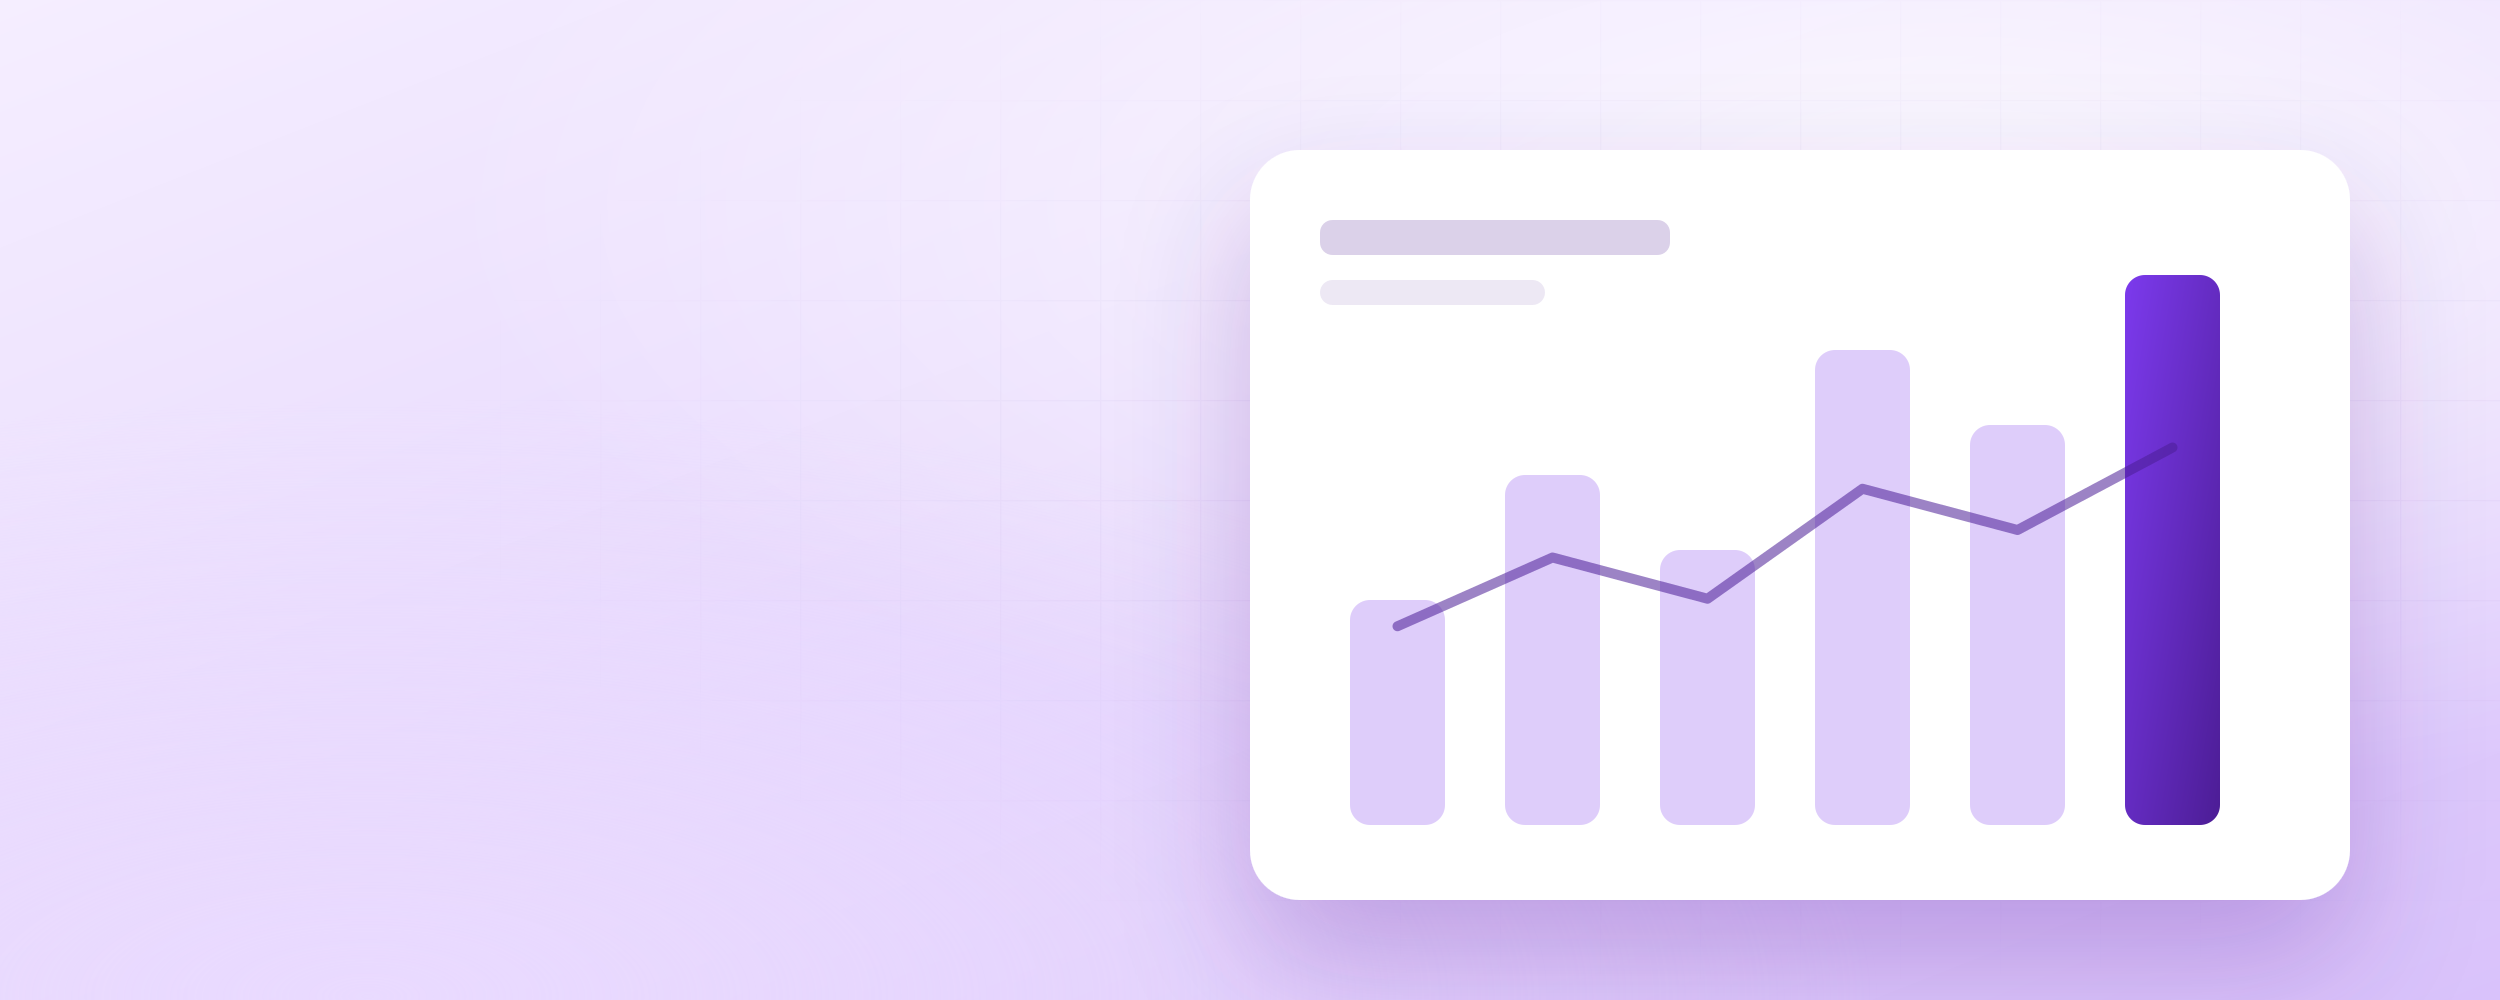
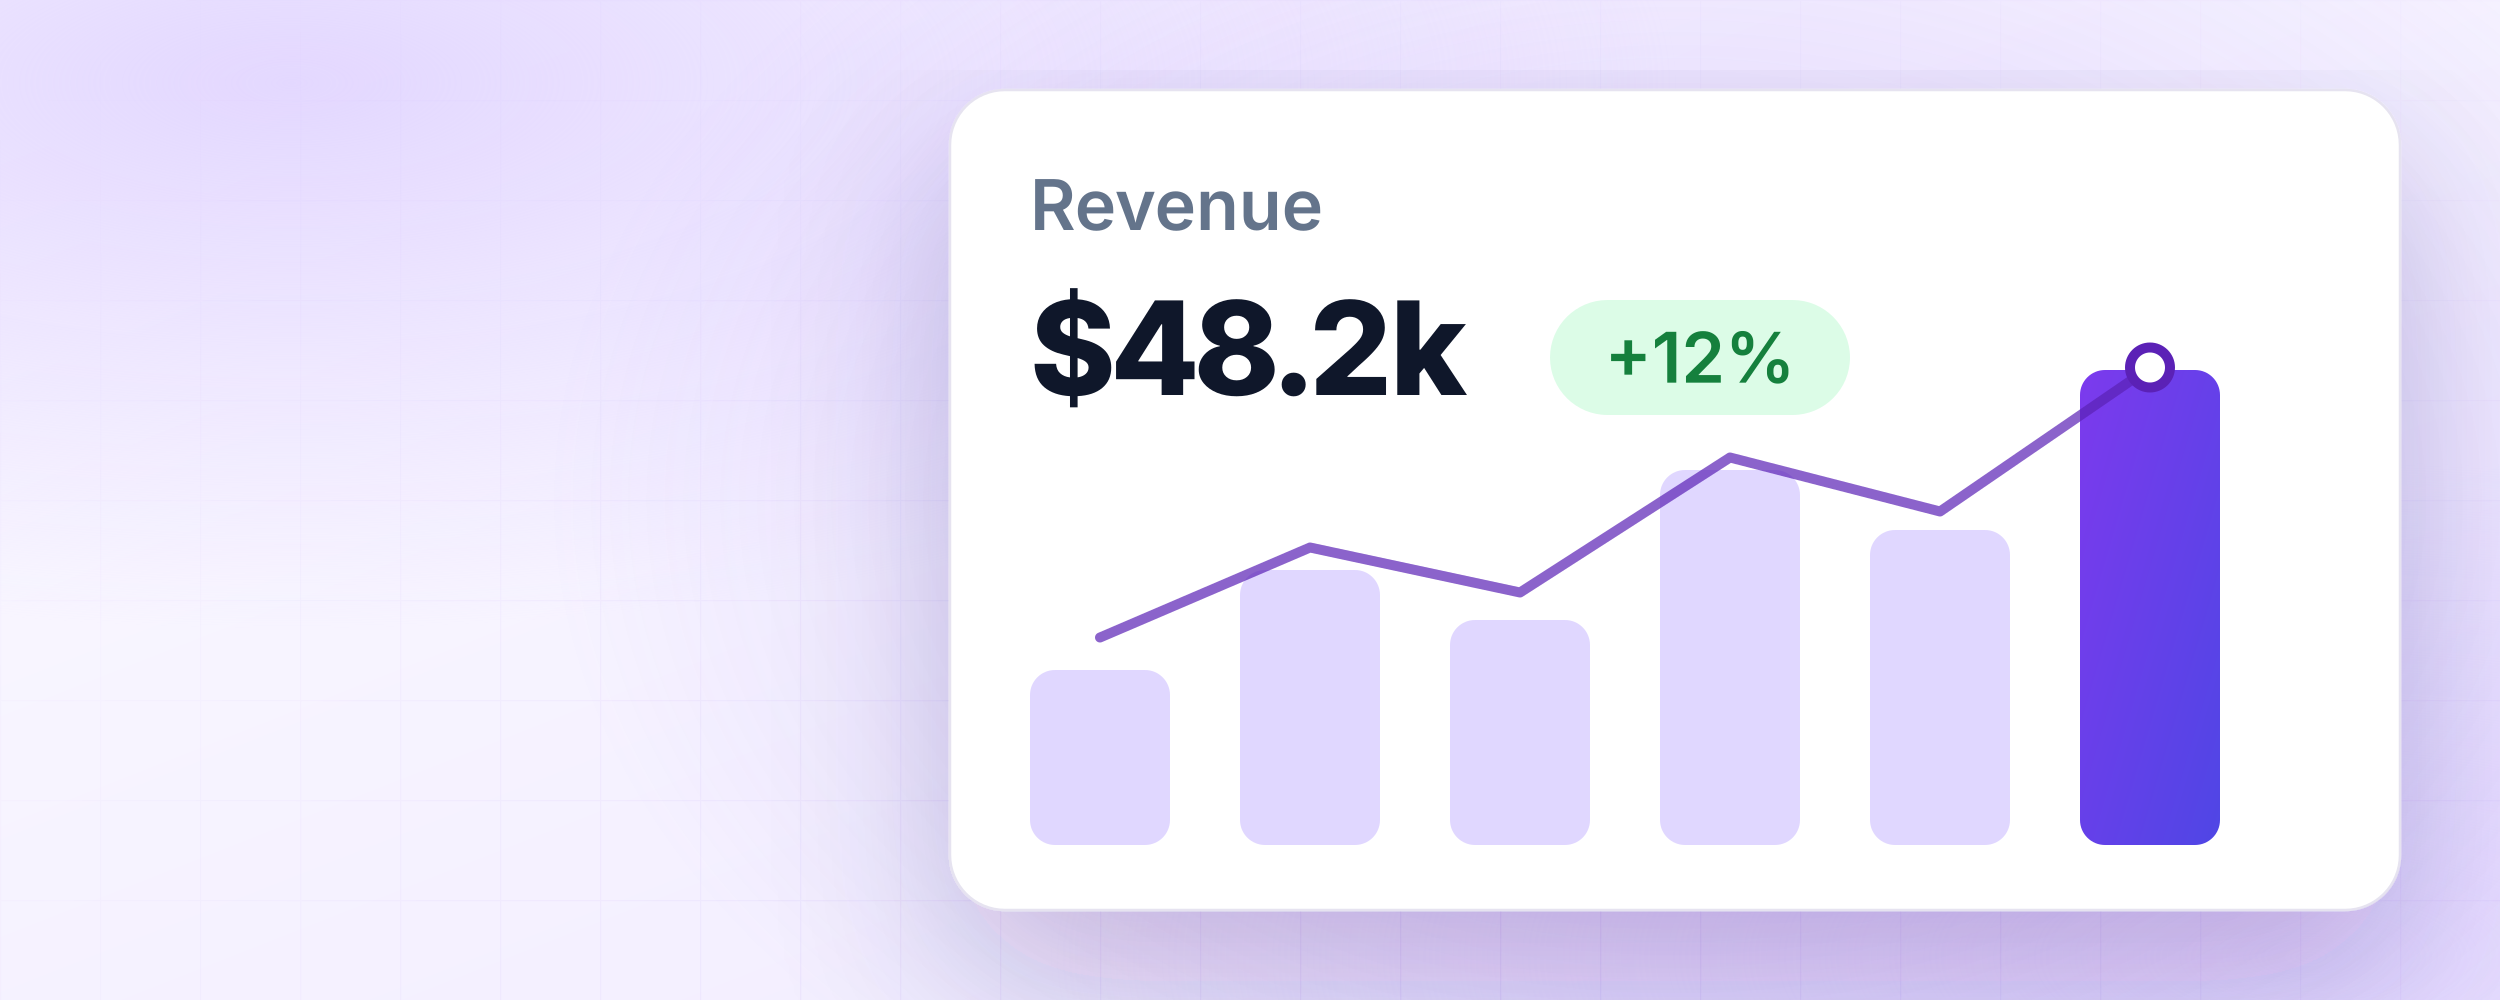
- <svg xmlns="http://www.w3.org/2000/svg" viewBox="0 0 1000 400" width="1000" height="400" role="img">
+ <svg xmlns="http://www.w3.org/2000/svg" xmlns:xlink="http://www.w3.org/1999/xlink" viewBox="0 0 1000 400" width="1000" height="400" role="img">
  <defs>
    <linearGradient id="bg" x1="0" y1="0" x2="1" y2="1">
-       <stop offset="0" stop-color="#F5EEFF" />
-       <stop offset="1" stop-color="#D9C2FB" />
+       <stop offset="0" stop-color="#FCFBFF" />
+       <stop offset="1" stop-color="#EFE9FF" />
    </linearGradient>
-     <radialGradient id="glA" cx=".78" cy=".2" r=".6">
-       <stop offset="0" stop-color="#FFFFFF" stop-opacity=".85" />
-       <stop offset="1" stop-color="#FFFFFF" stop-opacity="0" />
+     <radialGradient id="glowA" cx="0.12" cy="0.08" r="0.55">
+       <stop offset="0" stop-color="#E2D6FF" stop-opacity="0.95" />
+       <stop offset="1" stop-color="#E2D6FF" stop-opacity="0" />
    </radialGradient>
-     <radialGradient id="glB" cx=".15" cy="1" r=".6">
-       <stop offset="0" stop-color="#EADBFF" stop-opacity=".9" />
-       <stop offset="1" stop-color="#EADBFF" stop-opacity="0" />
+     <radialGradient id="glowB" cx="0.92" cy="0.96" r="0.5">
+       <stop offset="0" stop-color="#E2D6FF" stop-opacity="0.85" />
+       <stop offset="1" stop-color="#E2D6FF" stop-opacity="0" />
    </radialGradient>
+     <linearGradient id="gAcc" x1="0" y1="0" x2="1" y2="1">
+       <stop offset="0" stop-color="#7C3AED" />
+       <stop offset="1" stop-color="#4F46E5" />
+     </linearGradient>
+     <linearGradient id="gStroke" x1="0" y1="0" x2="1" y2="0">
+       <stop offset="0" stop-color="#A78BFA" />
+       <stop offset="1" stop-color="#818CF8" />
+     </linearGradient>
    <pattern id="grid" width="40" height="40" patternUnits="userSpaceOnUse">
-       <path d="M40 0H0V40" fill="none" stroke="#4C1D95" stroke-opacity=".07" stroke-width="1" />
+       <path d="M40 0H0V40" fill="none" stroke="#6D28D9" stroke-opacity="0.07" stroke-width="1" />
    </pattern>
-     <radialGradient id="gm" cx=".72" cy=".45" r=".55">
-       <stop offset="0" stop-color="#fff" />
-       <stop offset="1" stop-color="#000" />
+     <radialGradient id="fade" cx="0.5" cy="0.45" r="0.65">
+       <stop offset="0" stop-color="#fff" stop-opacity="1" />
+       <stop offset="1" stop-color="#fff" stop-opacity="0" />
    </radialGradient>
-     <mask id="fade">
-       <rect width="1000" height="400" fill="url(#gm)" />
+     <mask id="gridMask">
+       <rect width="1200" height="800" fill="url(#fade)" />
    </mask>
-     <filter id="e1" x="-20%" y="-20%" width="140%" height="160%">
-       <feDropShadow dx="0" dy="2" stdDeviation="2" flood-color="#4C1D95" flood-opacity=".10" />
-       <feDropShadow dx="0" dy="14" stdDeviation="18" flood-color="#4C1D95" flood-opacity=".16" />
+     <filter id="e1" x="-10%" y="-10%" width="120%" height="140%">
+       <feDropShadow dx="0" dy="1" stdDeviation="1.2" flood-color="#0F172A" flood-opacity="0.07" />
+       <feDropShadow dx="0" dy="12" stdDeviation="18" flood-color="#2E1065" flood-opacity="0.08" />
    </filter>
-     <filter id="e2" x="-30%" y="-30%" width="160%" height="180%">
-       <feDropShadow dx="0" dy="3" stdDeviation="3" flood-color="#4C1D95" flood-opacity=".12" />
-       <feDropShadow dx="0" dy="24" stdDeviation="26" flood-color="#4C1D95" flood-opacity=".24" />
+     <filter id="e2" x="-15%" y="-15%" width="130%" height="160%">
+       <feDropShadow dx="0" dy="2" stdDeviation="3" flood-color="#0F172A" flood-opacity="0.10" />
+       <feDropShadow dx="0" dy="28" stdDeviation="34" flood-color="#2E1065" flood-opacity="0.20" />
    </filter>
-     <linearGradient id="acc" x1="0" y1="0" x2="1" y2="1">
-       <stop offset="0" stop-color="#7C3AED" />
-       <stop offset="1" stop-color="#4C1D95" />
-     </linearGradient>
+     <radialGradient id="spot" cx="0.5" cy="0.5" r="0.5">
+       <stop offset="0" stop-color="#8B5CF6" stop-opacity="0.24" />
+       <stop offset="1" stop-color="#8B5CF6" stop-opacity="0" />
+     </radialGradient>
+     <path id="g600_R" d="M150 0V1490H707Q964 1490 1098.0 1358.0Q1232 1226 1232 1013Q1232 862 1164.0 753.0Q1096 644 964 592L1287 0H988L695 547H417V0ZM417 768H668Q819 768 889.0 831.5Q959 895 959 1013Q959 1133 889.0 1199.5Q819 1266 666 1266H417Z" />
+     <path id="g600_e" d="M632 -23Q463 -23 341.5 48.0Q220 119 154.5 248.0Q89 377 89 552Q89 724 153.5 854.5Q218 985 336.5 1058.5Q455 1132 615 1132Q751 1132 867.5 1072.5Q984 1013 1055.0 888.5Q1126 764 1126 568V486H348Q353 337 431.5 259.0Q510 181 635 181Q721 181 782.5 218.0Q844 255 870 326L1109 277Q1069 142 943.5 59.5Q818 -23 632 -23ZM349 663H873Q861 783 796.5 855.5Q732 928 616 928Q497 928 427.5 851.5Q358 775 349 663Z" />
+     <path id="g600_v" d="M455 0 39 1118H317L521 510Q546 436 565.5 361.0Q585 286 604 210Q622 286 641.0 361.0Q660 436 685 510L888 1118H1164L746 0Z" />
+     <path id="g600_n" d="M398 655V0H138V1118H384L387 895Q487 1132 733 1132Q906 1132 1010.5 1022.0Q1115 912 1115 711V0H855V671Q855 783 797.0 847.0Q739 911 637 911Q533 911 465.5 844.0Q398 777 398 655Z" />
+     <path id="g600_u" d="M521 -14Q348 -14 243.0 96.0Q138 206 138 407V1118H398V447Q398 335 456.5 271.0Q515 207 617 207Q721 207 788.0 274.0Q855 341 855 463V1118H1116V0H869L867 224Q767 -14 521 -14Z" />
+     <path id="g800_dollar" d="M630 -194V-18Q376 -5 226.0 121.5Q76 248 72 492H411Q416 397 474.5 343.0Q533 289 630 277V612L524 637Q331 681 221.0 781.0Q111 881 111 1049Q111 1178 177.0 1277.5Q243 1377 360.0 1437.0Q477 1497 630 1508V1684H750V1508Q905 1498 1019.0 1437.5Q1133 1377 1195.5 1276.5Q1258 1176 1260 1046H921Q908 1189 750 1213V895L825 877Q1041 829 1160.5 720.0Q1280 611 1280 432Q1280 231 1140.0 112.5Q1000 -6 750 -18V-194ZM750 278Q831 290 877.0 331.5Q923 373 923 433Q923 487 880.0 522.0Q837 557 750 583ZM630 924V1213Q553 1202 514.5 1164.0Q476 1126 476 1073Q476 1016 517.0 981.5Q558 947 630 924Z" />
+     <path id="g800_four_tf" d="M43 249V525L655 1490H1100V528H1279V249H1100V0H761V249ZM769 528V1114H757L394 540V528Z" />
+     <path id="g800_eight_tf" d="M660 -20Q487 -20 352.5 35.0Q218 90 140.5 185.5Q63 281 63 402Q63 495 107.0 572.5Q151 650 226.5 701.5Q302 753 396 768V777Q273 801 195.0 893.0Q117 985 117 1108Q117 1224 188.0 1314.5Q259 1405 381.5 1457.5Q504 1510 660 1510Q817 1510 940.0 1457.5Q1063 1405 1134.0 1314.0Q1205 1223 1205 1108Q1205 984 1126.0 892.5Q1047 801 926 777V768Q1018 753 1093.5 701.5Q1169 650 1214.0 572.5Q1259 495 1259 402Q1259 281 1181.5 185.5Q1104 90 969.0 35.0Q834 -20 660 -20ZM660 231Q761 231 824.5 287.5Q888 344 888 432Q888 520 823.5 577.0Q759 634 660 634Q562 634 498.0 577.0Q434 520 434 432Q434 344 497.0 287.5Q560 231 660 231ZM660 884Q747 884 803.0 936.0Q859 988 859 1068Q859 1148 803.5 1198.5Q748 1249 660 1249Q574 1249 518.5 1198.5Q463 1148 463 1068Q463 988 518.5 936.0Q574 884 660 884Z" />
+     <path id="g800_period_tf" d="M276 -21Q196 -21 141.5 32.5Q87 86 87 165Q87 245 141.5 298.5Q196 352 276 352Q356 352 410.5 298.5Q465 245 465 165Q465 86 410.5 32.5Q356 -21 276 -21Z" />
+     <path id="g800_two_tf" d="M122 0V253L664 732Q756 816 807.5 882.5Q859 949 859 1034Q859 1127 799.0 1180.0Q739 1233 647 1233Q552 1233 495.0 1177.0Q438 1121 438 1019H102Q102 1170 170.5 1280.0Q239 1390 362.0 1450.0Q485 1510 648 1510Q816 1510 940.5 1453.5Q1065 1397 1133.0 1295.5Q1201 1194 1201 1061Q1201 976 1167.5 893.0Q1134 810 1046.0 708.5Q958 607 797 467L612 295V285H1220V0Z" />
+     <path id="g800_k" d="M115 0V1490H464V714H480L800 1118H1197L798 630L1213 0H810L538 427L464 339V0Z" />
+     <path id="g600_plus_case" d="M576 235V632H187V845H576V1241H802V845H1192V632H802V235Z" />
+     <path id="g600_one" d="M717 1490V0H452V1252H442L94 1002V1256L421 1490Z" />
+     <path id="g600_two" d="M134 0V192L651 701Q760 812 817.0 891.0Q874 970 874 1065Q874 1170 803.5 1231.0Q733 1292 627 1292Q515 1292 448.0 1225.5Q381 1159 381 1044H126Q126 1185 190.5 1290.0Q255 1395 369.0 1452.5Q483 1510 630 1510Q779 1510 892.0 1454.0Q1005 1398 1068.0 1300.5Q1131 1203 1131 1078Q1131 996 1099.5 916.0Q1068 836 988.0 737.0Q908 638 763 498L504 234V223H1153V0Z" />
+     <path id="g600_percent" d="M1543 -27Q1440 -27 1370.0 17.0Q1300 61 1264.0 133.5Q1228 206 1228 293V371Q1228 458 1265.0 530.5Q1302 603 1372.0 647.0Q1442 691 1543 691Q1646 691 1715.5 647.0Q1785 603 1820.5 530.0Q1856 457 1856 371V293Q1856 206 1820.0 133.0Q1784 60 1714.0 16.5Q1644 -27 1543 -27ZM515 796Q412 796 342.0 840.0Q272 884 236.0 957.0Q200 1030 200 1116V1194Q200 1281 237.0 1354.0Q274 1427 344.0 1470.5Q414 1514 515 1514Q618 1514 687.5 1470.0Q757 1426 792.5 1353.5Q828 1281 828 1194V1116Q828 1029 792.0 956.5Q756 884 686.0 840.0Q616 796 515 796ZM414 0 1438 1490H1633L609 0ZM1543 139Q1613 139 1639.5 186.5Q1666 234 1666 293V371Q1666 429 1640.5 477.5Q1615 526 1543 526Q1474 526 1446.0 477.0Q1418 428 1418 371V293Q1418 234 1445.5 186.5Q1473 139 1543 139ZM515 962Q585 962 611.5 1009.5Q638 1057 638 1116V1194Q638 1252 612.5 1300.5Q587 1349 515 1349Q446 1349 418.5 1300.0Q391 1251 391 1194V1116Q391 1057 418.0 1009.5Q445 962 515 962Z" />
  </defs>
+   <style>
+ .pulse{transform-box:fill-box;transform-origin:center;animation:pulse 2.4s cubic-bezier(.2,.7,.3,1) infinite}
+ @keyframes pulse{0%{transform:scale(1);opacity:.30}75%{transform:scale(2.1);opacity:0}100%{transform:scale(2.1);opacity:0}}
+ .caret{animation:blink 1.1s steps(1) infinite}
+ @keyframes blink{0%,55%{opacity:1}56%,100%{opacity:0}}
+ .press{transform-box:fill-box;transform-origin:0 0;animation:press 3.2s ease-in-out infinite}
+ @keyframes press{0%,58%,100%{transform:translate(0,0) scale(1)}66%{transform:translate(1.5px,2px) scale(.9)}74%{transform:translate(0,0) scale(1)}}
+ .ripple{transform-box:fill-box;transform-origin:center;opacity:0;animation:ripple 3.2s ease-out infinite}
+ @keyframes ripple{0%,62%{opacity:0;transform:scale(.4)}68%{opacity:.5}100%{opacity:0;transform:scale(2.4)}}
+ .sweep{animation:sweep 4.8s cubic-bezier(.45,0,.2,1) infinite}
+ @keyframes sweep{0%{transform:translateY(-470px);opacity:0}8%{opacity:1}72%{transform:translateY(0);opacity:1}100%{transform:translateY(0);opacity:1}}
+ .ring{transform-box:fill-box;transform-origin:50% 12%;animation:ring 4s ease-in-out infinite}
+ @keyframes ring{0%,70%,100%{transform:rotate(0)}74%{transform:rotate(14deg)}78%{transform:rotate(-12deg)}82%{transform:rotate(8deg)}86%{transform:rotate(-4deg)}90%{transform:rotate(0)}}
+ .glow{animation:glow 2.6s ease-in-out infinite}
+ @keyframes glow{0%,100%{opacity:1}50%{opacity:.45}}
+ .float{animation:float 6s ease-in-out infinite}
+ @keyframes float{0%,100%{transform:translateY(0)}50%{transform:translateY(-6px)}}
+ @media (prefers-reduced-motion: reduce){*{animation:none!important}}
+ </style>
  <rect width="1000" height="400" fill="url(#bg)" />
-   <rect width="1000" height="400" fill="url(#glA)" />
-   <rect width="1000" height="400" fill="url(#glB)" />
-   <rect width="1000" height="400" fill="url(#grid)" mask="url(#fade)" />
-   <g filter="url(#e2)">
-     <rect x="500" y="60" width="440" height="300" rx="20" fill="#fff" fill-opacity="1" />
+   <rect width="1000" height="400" fill="url(#glowA)" />
+   <rect width="1000" height="400" fill="url(#glowB)" />
+   <rect width="1000" height="400" fill="url(#grid)" mask="url(#gridMask)" />
+   <ellipse cx="670.0" cy="200.0" rx="452.4" ry="311.6" fill="url(#spot)" />
+   <rect x="380" y="36" width="580" height="328" rx="22" fill="#fff" stroke="#E6E3F0" stroke-width="1" filter="url(#e2)" />
+   <g>
+     <use href="#g600_R" xlink:href="#g600_R" transform="translate(412.00 92.00) scale(0.01367 -0.01367)" fill="#64748B" />
+     <use href="#g600_e" xlink:href="#g600_e" transform="translate(429.91 92.00) scale(0.01367 -0.01367)" fill="#64748B" />
+     <use href="#g600_v" xlink:href="#g600_v" transform="translate(445.95 92.00) scale(0.01367 -0.01367)" fill="#64748B" />
+     <use href="#g600_e" xlink:href="#g600_e" transform="translate(461.86 92.00) scale(0.01367 -0.01367)" fill="#64748B" />
+     <use href="#g600_n" xlink:href="#g600_n" transform="translate(478.42 92.00) scale(0.01367 -0.01367)" fill="#64748B" />
+     <use href="#g600_u" xlink:href="#g600_u" transform="translate(495.55 92.00) scale(0.01367 -0.01367)" fill="#64748B" />
+     <use href="#g600_e" xlink:href="#g600_e" transform="translate(512.69 92.00) scale(0.01367 -0.01367)" fill="#64748B" />
  </g>
-   <rect x="528" y="88" width="140" height="14" rx="5" fill="#4C1D95" fill-opacity="0.2" />
-   <rect x="528" y="112" width="90" height="10" rx="5" fill="#4C1D95" fill-opacity="0.1" />
-   <rect x="540" y="240" width="38" height="90" rx="8" fill="#7C3AED" fill-opacity="0.25" />
-   <rect x="602" y="190" width="38" height="140" rx="8" fill="#7C3AED" fill-opacity="0.25" />
-   <rect x="664" y="220" width="38" height="110" rx="8" fill="#7C3AED" fill-opacity="0.25" />
-   <rect x="726" y="140" width="38" height="190" rx="8" fill="#7C3AED" fill-opacity="0.25" />
-   <rect x="788" y="170" width="38" height="160" rx="8" fill="#7C3AED" fill-opacity="0.25" />
-   <rect x="850" y="110" width="38" height="220" rx="8" fill="url(#acc)" fill-opacity="1" />
-   <polyline points="559,250.5 621,223.0 683,239.5 745,195.5 807,212.0 869,179.0" fill="none" stroke="#4C1D95" stroke-opacity=".55" stroke-width="4" stroke-linecap="round" stroke-linejoin="round" />
+   <g>
+     <use href="#g800_dollar" xlink:href="#g800_dollar" transform="translate(412.00 158.00) scale(0.02539 -0.02539)" fill="#0F172A" />
+     <use href="#g800_four_tf" xlink:href="#g800_four_tf" transform="translate(445.33 158.00) scale(0.02539 -0.02539)" fill="#0F172A" />
+     <use href="#g800_eight_tf" xlink:href="#g800_eight_tf" transform="translate(477.89 158.00) scale(0.02539 -0.02539)" fill="#0F172A" />
+     <use href="#g800_period_tf" xlink:href="#g800_period_tf" transform="translate(510.46 158.00) scale(0.02539 -0.02539)" fill="#0F172A" />
+     <use href="#g800_two_tf" xlink:href="#g800_two_tf" transform="translate(523.43 158.00) scale(0.02539 -0.02539)" fill="#0F172A" />
+     <use href="#g800_k" xlink:href="#g800_k" transform="translate(555.99 158.00) scale(0.02539 -0.02539)" fill="#0F172A" />
+   </g>
+   <rect x="620" y="120" width="120" height="46" rx="23.0" fill="#DCFCE7" />
+   <g>
+     <use href="#g600_plus_case" xlink:href="#g600_plus_case" transform="translate(641.88 153.08) scale(0.01367 -0.01367)" fill="#15803D" />
+     <use href="#g600_one" xlink:href="#g600_one" transform="translate(660.72 153.08) scale(0.01367 -0.01367)" fill="#15803D" />
+     <use href="#g600_two" xlink:href="#g600_two" transform="translate(672.56 153.08) scale(0.01367 -0.01367)" fill="#15803D" />
+     <use href="#g600_percent" xlink:href="#g600_percent" transform="translate(690.00 153.08) scale(0.01367 -0.01367)" fill="#15803D" />
+   </g>
+   <rect x="412" y="268" width="56" height="70" rx="10" fill="#DDD3FF" opacity="0.9" />
+   <rect x="496" y="228" width="56" height="110" rx="10" fill="#DDD3FF" opacity="0.9" />
+   <rect x="580" y="248" width="56" height="90" rx="10" fill="#DDD3FF" opacity="0.9" />
+   <rect x="664" y="188" width="56" height="150" rx="10" fill="#DDD3FF" opacity="0.9" />
+   <rect x="748" y="212" width="56" height="126" rx="10" fill="#DDD3FF" opacity="0.9" />
+   <rect x="832" y="148" width="56" height="190" rx="10" fill="url(#gAcc)" />
+   <polyline points="440,255.0 524,219.0 608,237.0 692,183.0 776,204.6 860,147.0" fill="none" stroke="#5B21B6" stroke-width="4" stroke-linecap="round" stroke-linejoin="round" stroke-opacity=".7" />
+   <circle cx="860" cy="147.0" r="8" fill="#fff" stroke="#5B21B6" stroke-width="4" />
</svg>
